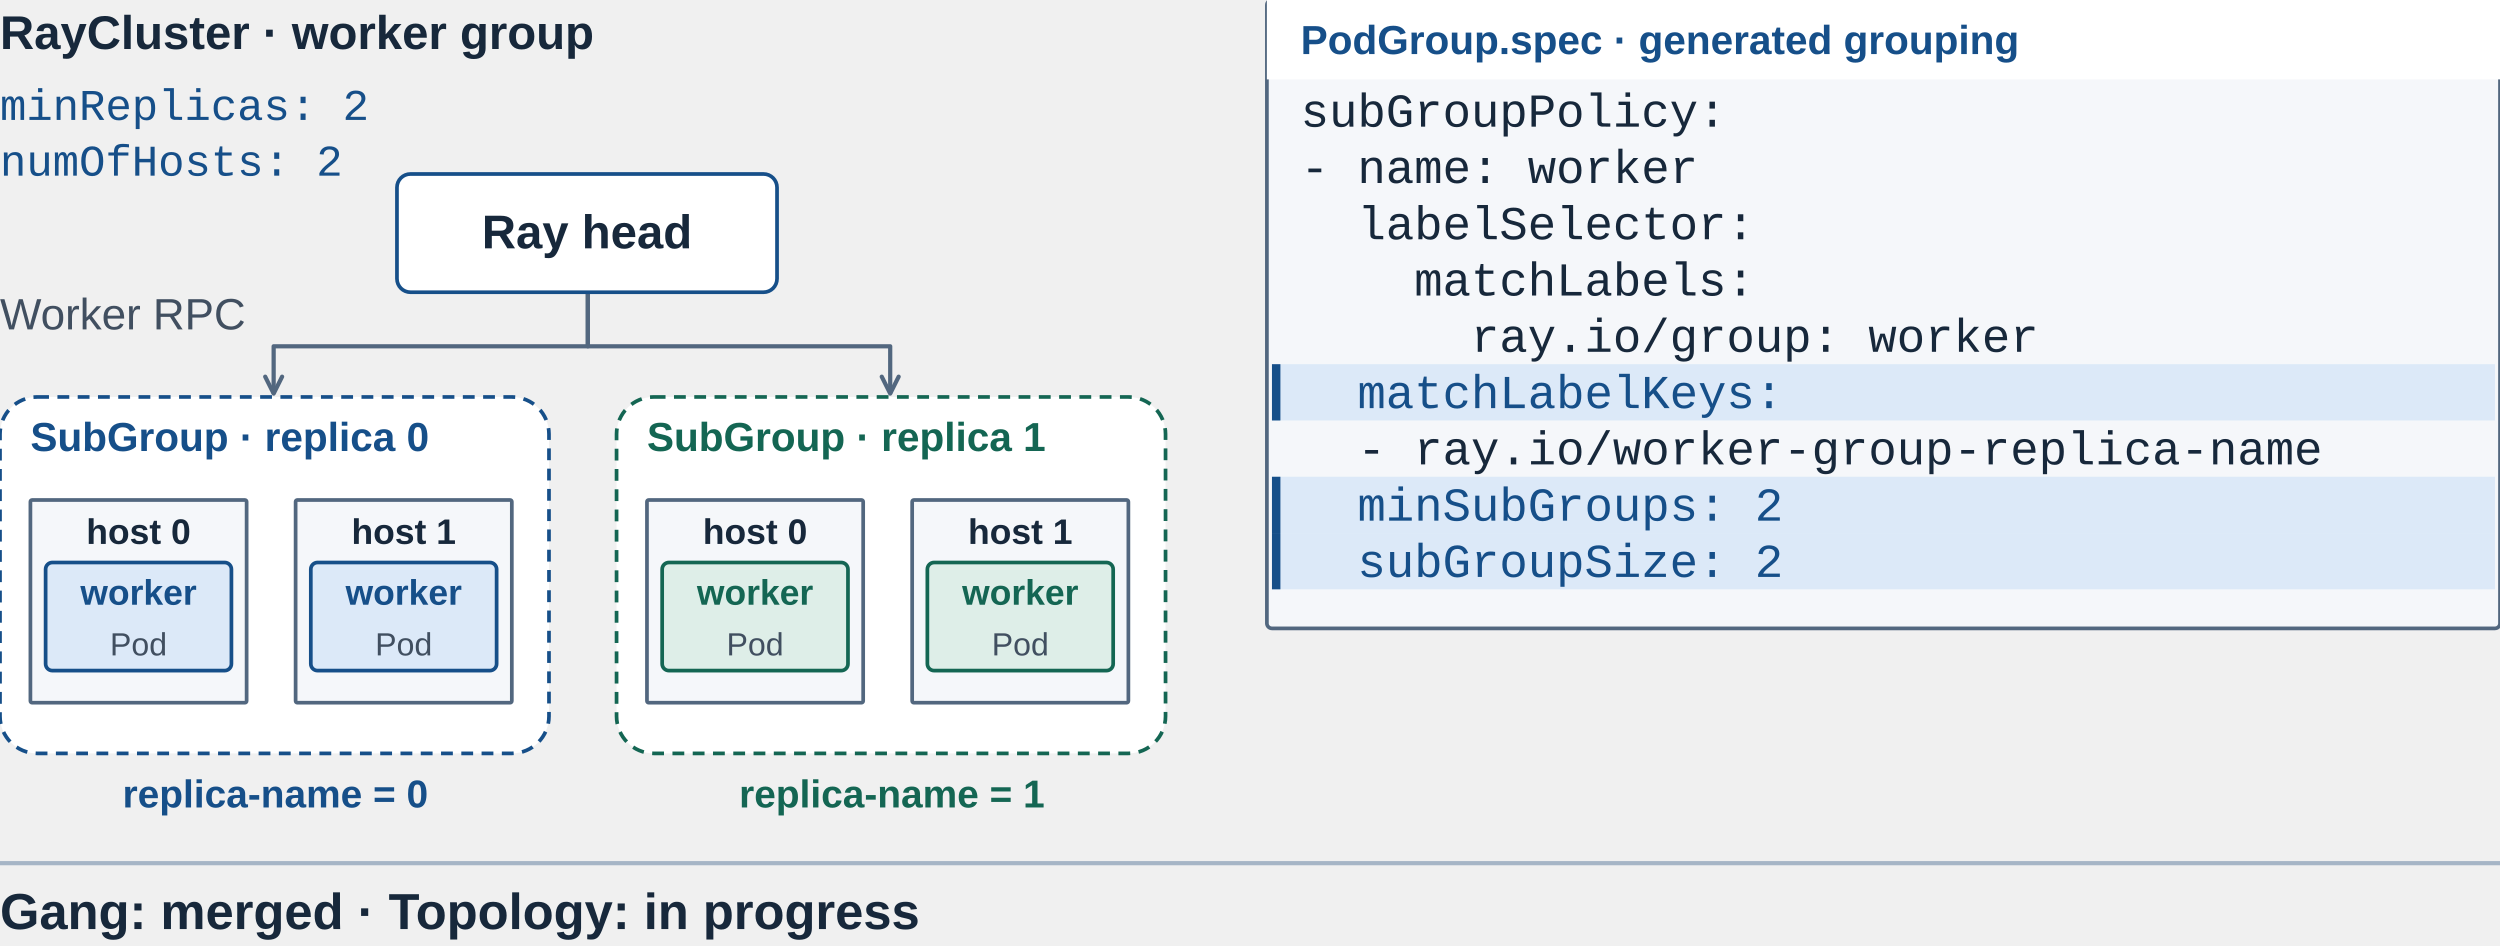
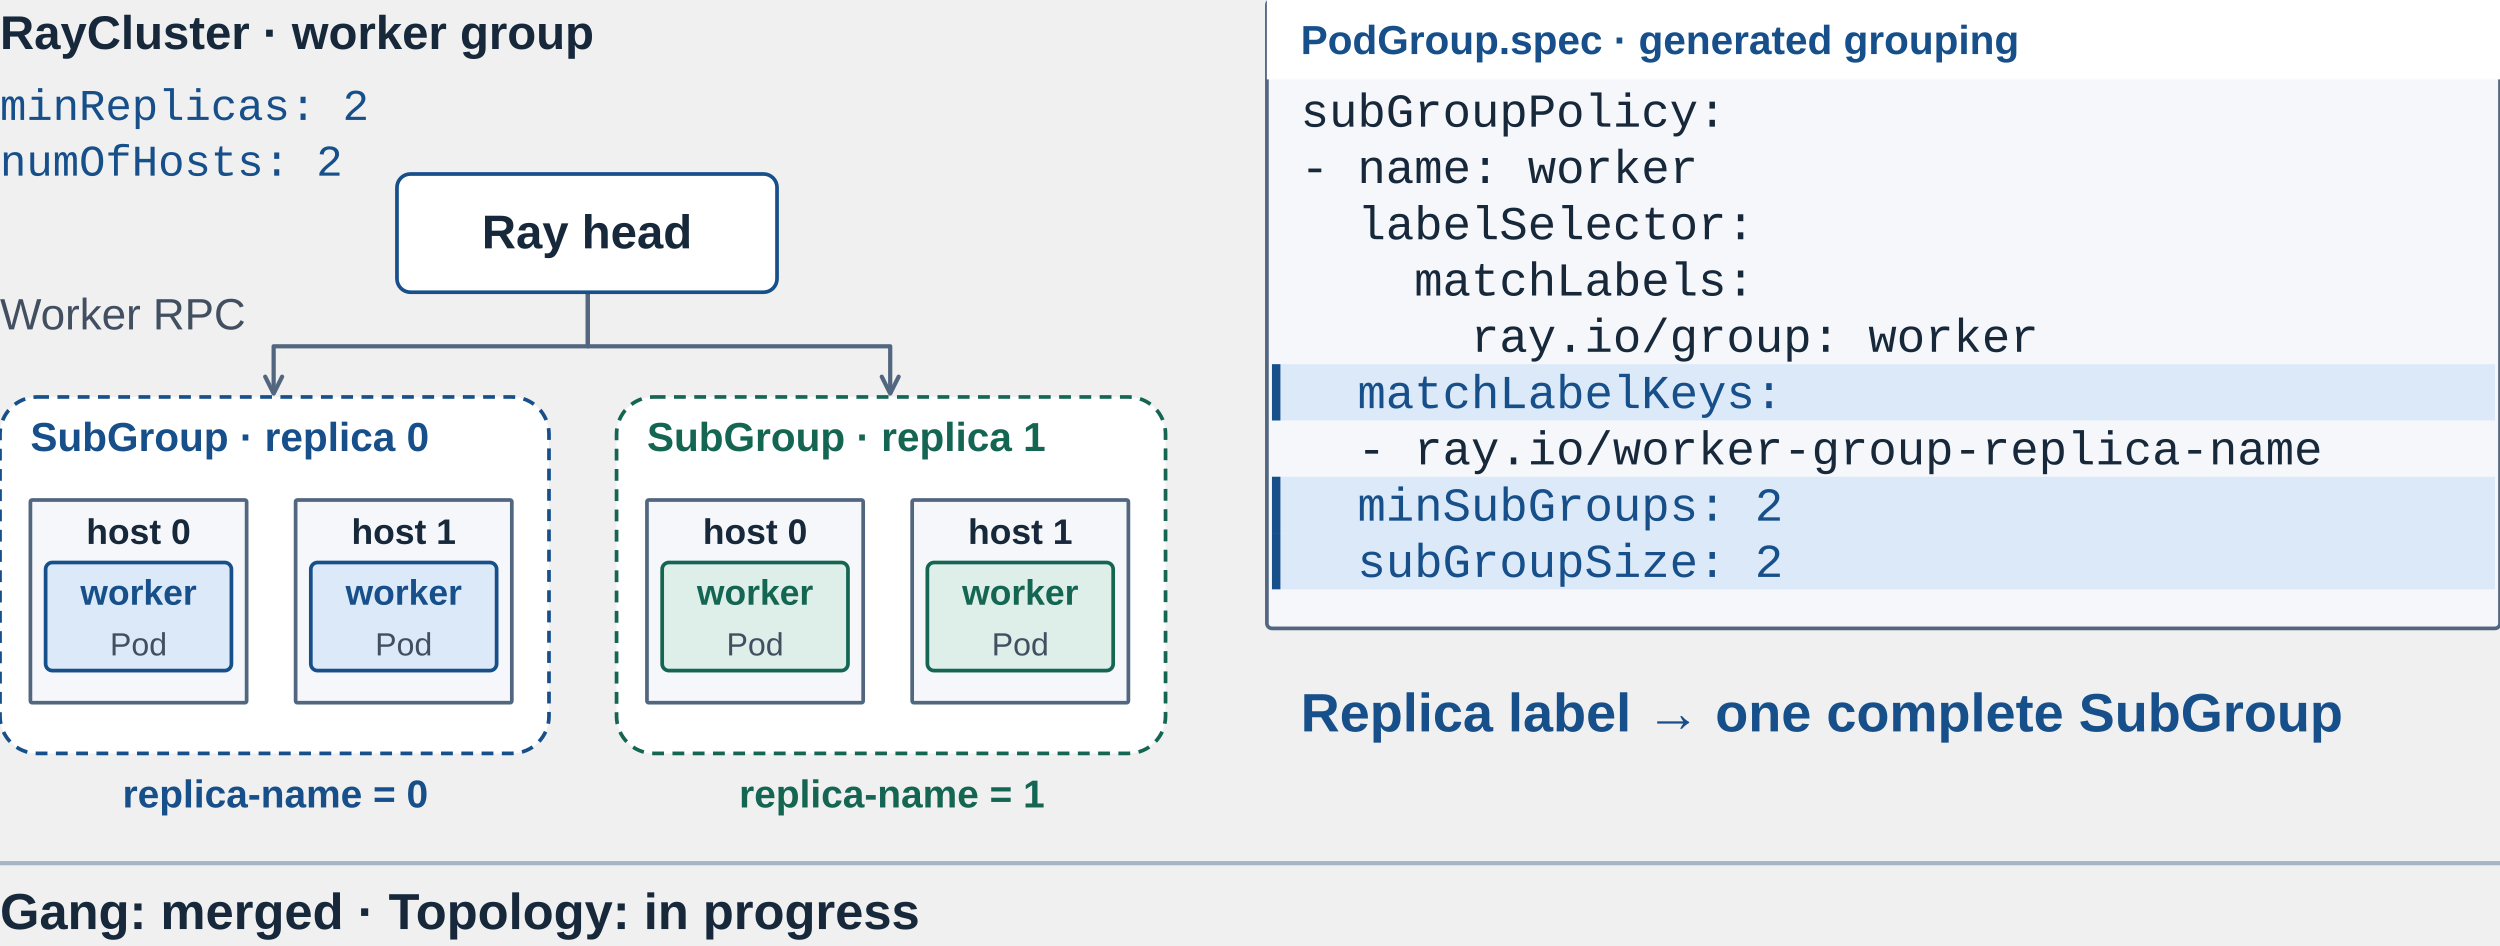
<svg xmlns="http://www.w3.org/2000/svg" width="1480" height="560" viewBox="0 0 1480 560">
  <defs>
    <marker id="arrow-146653" viewBox="0 0 12 12" refX="12" refY="6" markerWidth="12" markerHeight="12" markerUnits="userSpaceOnUse" orient="auto">
      <path d="M0 0 L12 6 L0 12 Z" fill="#146653" />
    </marker>
    <marker id="arrow-164f89" viewBox="0 0 12 12" refX="12" refY="6" markerWidth="12" markerHeight="12" markerUnits="userSpaceOnUse" orient="auto">
      <path d="M0 0 L12 6 L0 12 Z" fill="#164f89" />
    </marker>
    <marker id="arrow-17283b" viewBox="0 0 12 12" refX="12" refY="6" markerWidth="12" markerHeight="12" markerUnits="userSpaceOnUse" orient="auto">
      <path d="M0 0 L12 6 L0 12 Z" fill="#17283b" />
    </marker>
    <marker id="arrow-414f60" viewBox="0 0 12 12" refX="12" refY="6" markerWidth="12" markerHeight="12" markerUnits="userSpaceOnUse" orient="auto">
      <path d="M0 0 L12 6 L0 12 Z" fill="#414f60" />
    </marker>
    <marker id="arrow-52677f" viewBox="0 0 12 12" refX="12" refY="6" markerWidth="12" markerHeight="12" markerUnits="userSpaceOnUse" orient="auto">
      <path d="M0 0 L12 6 L0 12 Z" fill="#52677f" />
    </marker>
    <marker id="arrow-62448d" viewBox="0 0 12 12" refX="12" refY="6" markerWidth="12" markerHeight="12" markerUnits="userSpaceOnUse" orient="auto">
      <path d="M0 0 L12 6 L0 12 Z" fill="#62448d" />
    </marker>
    <marker id="arrow-8b621c" viewBox="0 0 12 12" refX="12" refY="6" markerWidth="12" markerHeight="12" markerUnits="userSpaceOnUse" orient="auto">
      <path d="M0 0 L12 6 L0 12 Z" fill="#8b621c" />
    </marker>
    <marker id="arrow-a6b5c6" viewBox="0 0 12 12" refX="12" refY="6" markerWidth="12" markerHeight="12" markerUnits="userSpaceOnUse" orient="auto">
      <path d="M0 0 L12 6 L0 12 Z" fill="#a6b5c6" />
    </marker>
    <marker id="arrow-c14421" viewBox="0 0 12 12" refX="12" refY="6" markerWidth="12" markerHeight="12" markerUnits="userSpaceOnUse" orient="auto">
      <path d="M0 0 L12 6 L0 12 Z" fill="#c14421" />
    </marker>
    <marker id="arrow-dce5ee" viewBox="0 0 12 12" refX="12" refY="6" markerWidth="12" markerHeight="12" markerUnits="userSpaceOnUse" orient="auto">
      <path d="M0 0 L12 6 L0 12 Z" fill="#dce5ee" />
    </marker>
    <marker id="arrow-dce9f8" viewBox="0 0 12 12" refX="12" refY="6" markerWidth="12" markerHeight="12" markerUnits="userSpaceOnUse" orient="auto">
      <path d="M0 0 L12 6 L0 12 Z" fill="#dce9f8" />
    </marker>
    <marker id="arrow-deeee8" viewBox="0 0 12 12" refX="12" refY="6" markerWidth="12" markerHeight="12" markerUnits="userSpaceOnUse" orient="auto">
      <path d="M0 0 L12 6 L0 12 Z" fill="#deeee8" />
    </marker>
    <marker id="arrow-eae3f3" viewBox="0 0 12 12" refX="12" refY="6" markerWidth="12" markerHeight="12" markerUnits="userSpaceOnUse" orient="auto">
      <path d="M0 0 L12 6 L0 12 Z" fill="#eae3f3" />
    </marker>
    <marker id="arrow-f2f5f9" viewBox="0 0 12 12" refX="12" refY="6" markerWidth="12" markerHeight="12" markerUnits="userSpaceOnUse" orient="auto">
      <path d="M0 0 L12 6 L0 12 Z" fill="#f2f5f9" />
    </marker>
    <marker id="arrow-fff5e2" viewBox="0 0 12 12" refX="12" refY="6" markerWidth="12" markerHeight="12" markerUnits="userSpaceOnUse" orient="auto">
      <path d="M0 0 L12 6 L0 12 Z" fill="#fff5e2" />
    </marker>
    <marker id="arrow-ffffff" viewBox="0 0 12 12" refX="12" refY="6" markerWidth="12" markerHeight="12" markerUnits="userSpaceOnUse" orient="auto">
      <path d="M0 0 L12 6 L0 12 Z" fill="#ffffff" />
    </marker>
  </defs>
  <rect x="0" y="235" width="325" height="211" rx="22" fill="#ffffff" stroke="#164f89" stroke-width="2.2" stroke-dasharray="7 5" />
  <rect x="365" y="235" width="325" height="211" rx="22" fill="#ffffff" stroke="#146653" stroke-width="2.2" stroke-dasharray="7 5" />
  <path d="M348,173 L348,205 L162,205 L162,233" fill="none" stroke="#52677f" stroke-width="2.5" stroke-linejoin="round" />
  <path d="M157.0,223.0 L162,233 L167.0,223.0" fill="none" stroke="#52677f" stroke-width="2.5" stroke-linecap="round" stroke-linejoin="round" />
  <path d="M348,173 L348,205 L527,205 L527,233" fill="none" stroke="#52677f" stroke-width="2.5" stroke-linejoin="round" />
  <path d="M522.0,223.0 L527,233 L532.0,223.0" fill="none" stroke="#52677f" stroke-width="2.5" stroke-linecap="round" stroke-linejoin="round" />
  <path d="M750,47 L1480,47" fill="none" stroke="#164f89" stroke-width="2.5" stroke-linejoin="round" />
  <path d="M0,511 L1480,511" fill="none" stroke="#a6b5c6" stroke-width="2.5" stroke-linejoin="round" />
  <text x="0" y="29" font-family="Liberation Sans, Arial, sans-serif" font-size="28" font-weight="700" fill="#17283b" text-anchor="start">
    <tspan x="0" dy="0">RayCluster · worker group</tspan>
  </text>
  <text x="0" y="71" xml:space="preserve" font-family="Liberation Mono" font-size="26" font-weight="400" fill="#164f89">minReplicas: 2</text>
  <text x="0" y="104" xml:space="preserve" font-family="Liberation Mono" font-size="26" font-weight="400" fill="#164f89">numOfHosts: 2</text>
  <rect x="235" y="103" width="225" height="70" rx="8" fill="#ffffff" stroke="#164f89" stroke-width="2.2" />
  <text x="347.5" y="147" font-family="Liberation Sans, Arial, sans-serif" font-size="28" font-weight="700" fill="#17283b" text-anchor="middle">Ray head</text>
  <text x="18" y="267" font-family="Liberation Sans, Arial, sans-serif" font-size="24" font-weight="700" fill="#164f89" text-anchor="start">
    <tspan x="18" dy="0">SubGroup · replica 0</tspan>
  </text>
  <rect x="18" y="296" width="128" height="120" rx="1" fill="#f5f7fa" stroke="#52677f" stroke-width="2.2" />
  <text x="82.0" y="322" font-family="Liberation Sans, Arial, sans-serif" font-size="21" font-weight="700" fill="#17283b" text-anchor="middle">
    <tspan x="82.0" dy="0">host 0</tspan>
  </text>
  <rect x="27" y="333.0" width="110" height="64.0" rx="4" fill="#dce9f8" stroke="#164f89" stroke-width="2.2" />
  <text x="82.0" y="358.0" font-family="Liberation Sans, Arial, sans-serif" font-size="21" font-weight="700" fill="#164f89" text-anchor="middle">
    <tspan x="82.0" dy="0">worker</tspan>
  </text>
  <text x="82.0" y="388.0" font-family="Liberation Sans, Arial, sans-serif" font-size="19" font-weight="400" fill="#414f60" text-anchor="middle">
    <tspan x="82.0" dy="0">Pod</tspan>
  </text>
  <rect x="175" y="296" width="128" height="120" rx="1" fill="#f5f7fa" stroke="#52677f" stroke-width="2.2" />
  <text x="239.0" y="322" font-family="Liberation Sans, Arial, sans-serif" font-size="21" font-weight="700" fill="#17283b" text-anchor="middle">
    <tspan x="239.0" dy="0">host 1</tspan>
  </text>
  <rect x="184" y="333.0" width="110" height="64.0" rx="4" fill="#dce9f8" stroke="#164f89" stroke-width="2.2" />
  <text x="239.0" y="358.0" font-family="Liberation Sans, Arial, sans-serif" font-size="21" font-weight="700" fill="#164f89" text-anchor="middle">
    <tspan x="239.0" dy="0">worker</tspan>
  </text>
  <text x="239.0" y="388.0" font-family="Liberation Sans, Arial, sans-serif" font-size="19" font-weight="400" fill="#414f60" text-anchor="middle">
    <tspan x="239.0" dy="0">Pod</tspan>
  </text>
  <text x="163" y="478" font-family="Liberation Sans, Arial, sans-serif" font-size="23" font-weight="700" fill="#164f89" text-anchor="middle">
    <tspan x="163" dy="0">replica-name = 0</tspan>
  </text>
  <text x="383" y="267" font-family="Liberation Sans, Arial, sans-serif" font-size="24" font-weight="700" fill="#146653" text-anchor="start">
    <tspan x="383" dy="0">SubGroup · replica 1</tspan>
  </text>
  <rect x="383" y="296" width="128" height="120" rx="1" fill="#f5f7fa" stroke="#52677f" stroke-width="2.2" />
  <text x="447.0" y="322" font-family="Liberation Sans, Arial, sans-serif" font-size="21" font-weight="700" fill="#17283b" text-anchor="middle">
    <tspan x="447.0" dy="0">host 0</tspan>
  </text>
  <rect x="392" y="333.0" width="110" height="64.0" rx="4" fill="#deeee8" stroke="#146653" stroke-width="2.2" />
  <text x="447.0" y="358.0" font-family="Liberation Sans, Arial, sans-serif" font-size="21" font-weight="700" fill="#146653" text-anchor="middle">
    <tspan x="447.0" dy="0">worker</tspan>
  </text>
  <text x="447.0" y="388.0" font-family="Liberation Sans, Arial, sans-serif" font-size="19" font-weight="400" fill="#414f60" text-anchor="middle">
    <tspan x="447.0" dy="0">Pod</tspan>
  </text>
  <rect x="540" y="296" width="128" height="120" rx="1" fill="#f5f7fa" stroke="#52677f" stroke-width="2.2" />
  <text x="604.0" y="322" font-family="Liberation Sans, Arial, sans-serif" font-size="21" font-weight="700" fill="#17283b" text-anchor="middle">
    <tspan x="604.0" dy="0">host 1</tspan>
  </text>
  <rect x="549" y="333.0" width="110" height="64.0" rx="4" fill="#deeee8" stroke="#146653" stroke-width="2.2" />
  <text x="604.0" y="358.0" font-family="Liberation Sans, Arial, sans-serif" font-size="21" font-weight="700" fill="#146653" text-anchor="middle">
    <tspan x="604.0" dy="0">worker</tspan>
  </text>
  <text x="604.0" y="388.0" font-family="Liberation Sans, Arial, sans-serif" font-size="19" font-weight="400" fill="#414f60" text-anchor="middle">
    <tspan x="604.0" dy="0">Pod</tspan>
  </text>
  <text x="528" y="478" font-family="Liberation Sans, Arial, sans-serif" font-size="23" font-weight="700" fill="#146653" text-anchor="middle">
    <tspan x="528" dy="0">replica-name = 1</tspan>
  </text>
  <text x="0" y="195" font-family="Liberation Sans, Arial, sans-serif" font-size="26" font-weight="400" fill="#414f60" text-anchor="start">Worker RPC</text>
  <rect x="750" y="0" width="730" height="372" rx="3" fill="#f5f7fa" stroke="#52677f" stroke-width="2.2" />
  <rect x="750" y="0" width="730" height="47" rx="0" fill="#ffffff" stroke="none" stroke-width="2.2" />
  <text x="770" y="32" font-family="Liberation Sans, Arial, sans-serif" font-size="24" font-weight="700" fill="#164f89" text-anchor="start">
    <tspan x="770" dy="0">PodGroup.spec · generated grouping</tspan>
  </text>
  <text x="770" y="75.0" xml:space="preserve" font-family="Liberation Mono" font-size="28" font-weight="400" fill="#17283b">subGroupPolicy:</text>
  <text x="770" y="108.32" xml:space="preserve" font-family="Liberation Mono" font-size="28" font-weight="400" fill="#17283b">- name: worker</text>
  <text x="770" y="141.64" xml:space="preserve" font-family="Liberation Mono" font-size="28" font-weight="400" fill="#17283b">  labelSelector:</text>
  <text x="770" y="174.96" xml:space="preserve" font-family="Liberation Mono" font-size="28" font-weight="400" fill="#17283b">    matchLabels:</text>
  <text x="770" y="208.28" xml:space="preserve" font-family="Liberation Mono" font-size="28" font-weight="400" fill="#17283b">      ray.io/group: worker</text>
  <rect x="753" y="215.6" width="724" height="33.32" rx="0" fill="#dce9f8" stroke="none" stroke-width="2.2" />
  <rect x="753" y="215.6" width="5" height="33.32" rx="0" fill="#164f89" stroke="none" stroke-width="2.2" />
  <text x="770" y="241.6" xml:space="preserve" font-family="Liberation Mono" font-size="28" font-weight="400" fill="#164f89">  matchLabelKeys:</text>
  <text x="770" y="274.92" xml:space="preserve" font-family="Liberation Mono" font-size="28" font-weight="400" fill="#17283b">  - ray.io/worker-group-replica-name</text>
  <rect x="753" y="282.24" width="724" height="33.32" rx="0" fill="#dce9f8" stroke="none" stroke-width="2.2" />
  <rect x="753" y="282.24" width="5" height="33.32" rx="0" fill="#164f89" stroke="none" stroke-width="2.2" />
  <text x="770" y="308.24" xml:space="preserve" font-family="Liberation Mono" font-size="28" font-weight="400" fill="#164f89">  minSubGroups: 2</text>
  <rect x="753" y="315.56" width="724" height="33.32" rx="0" fill="#dce9f8" stroke="none" stroke-width="2.2" />
  <rect x="753" y="315.56" width="5" height="33.32" rx="0" fill="#164f89" stroke="none" stroke-width="2.2" />
  <text x="770" y="341.56" xml:space="preserve" font-family="Liberation Mono" font-size="28" font-weight="400" fill="#164f89">  subGroupSize: 2</text>
  <text x="0" y="550" font-family="Liberation Sans, Arial, sans-serif" font-size="30" font-weight="700" fill="#17283b" text-anchor="start">Gang: merged   ·   Topology: in progress</text>
+   <text x="770" y="433" font-family="Liberation Sans, Arial, sans-serif" font-size="32" font-weight="700" fill="#164f89" text-anchor="start">
+     <tspan x="770" dy="0">Replica label → one complete SubGroup</tspan>
+   </text>
</svg>
